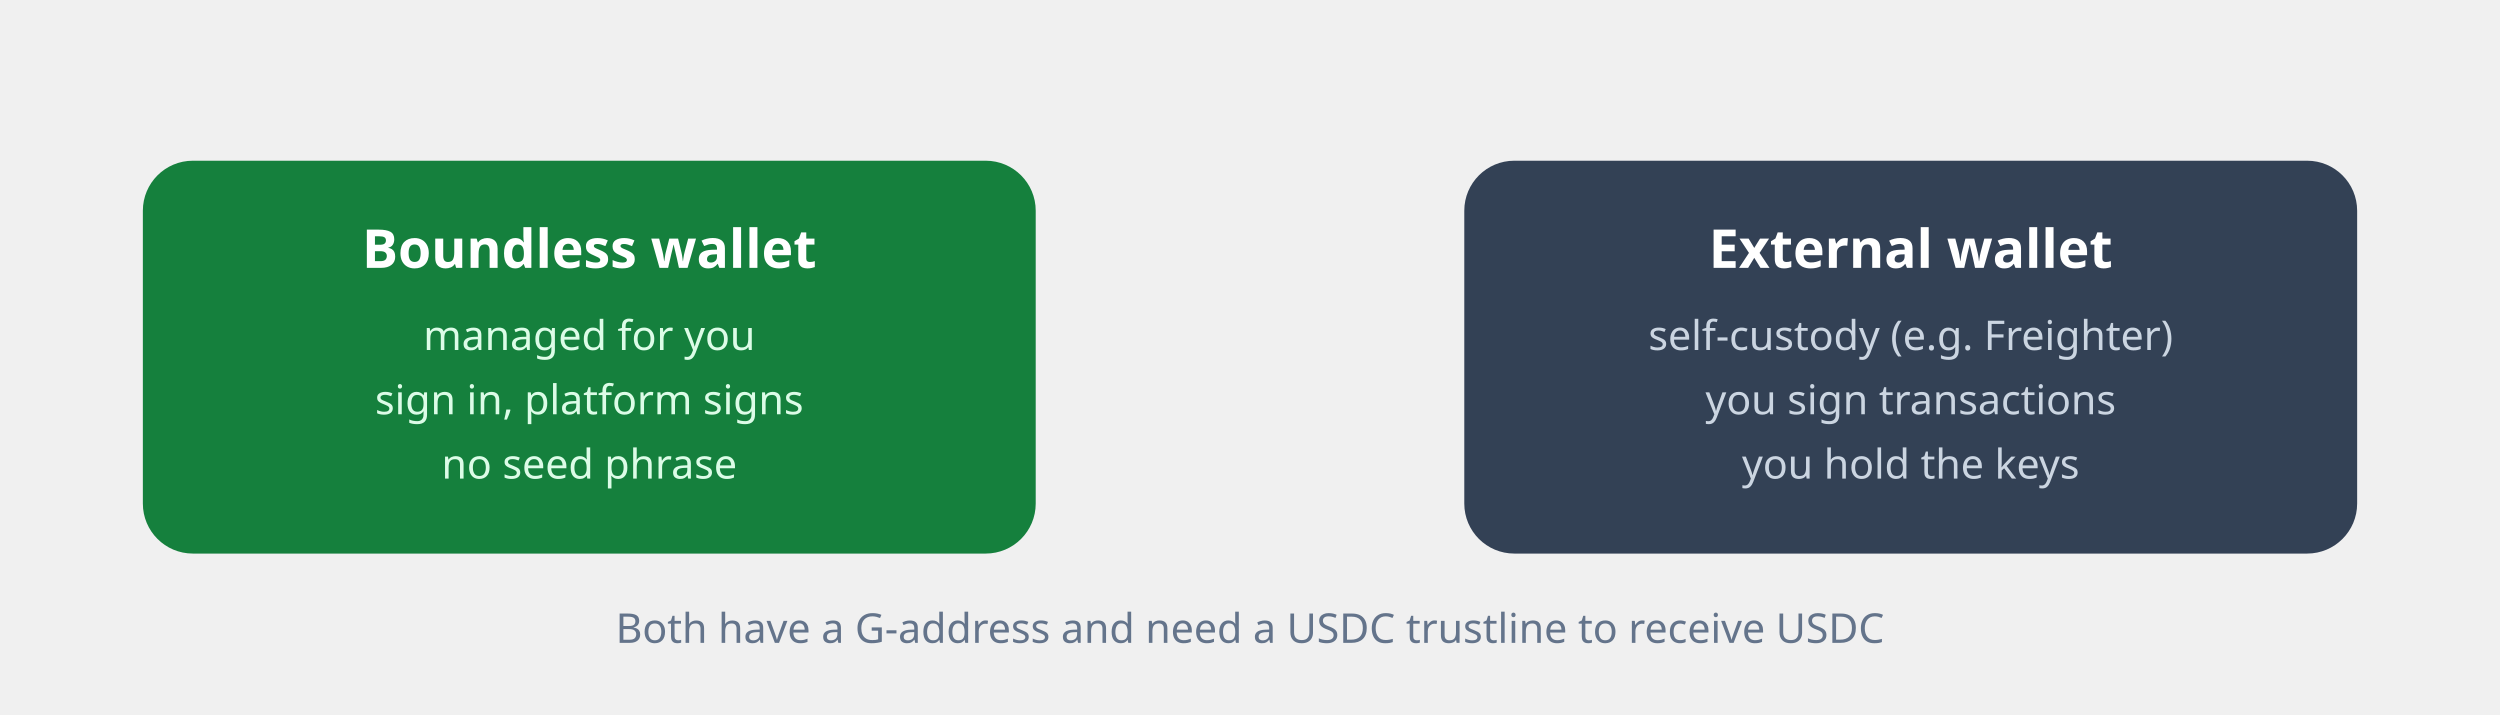
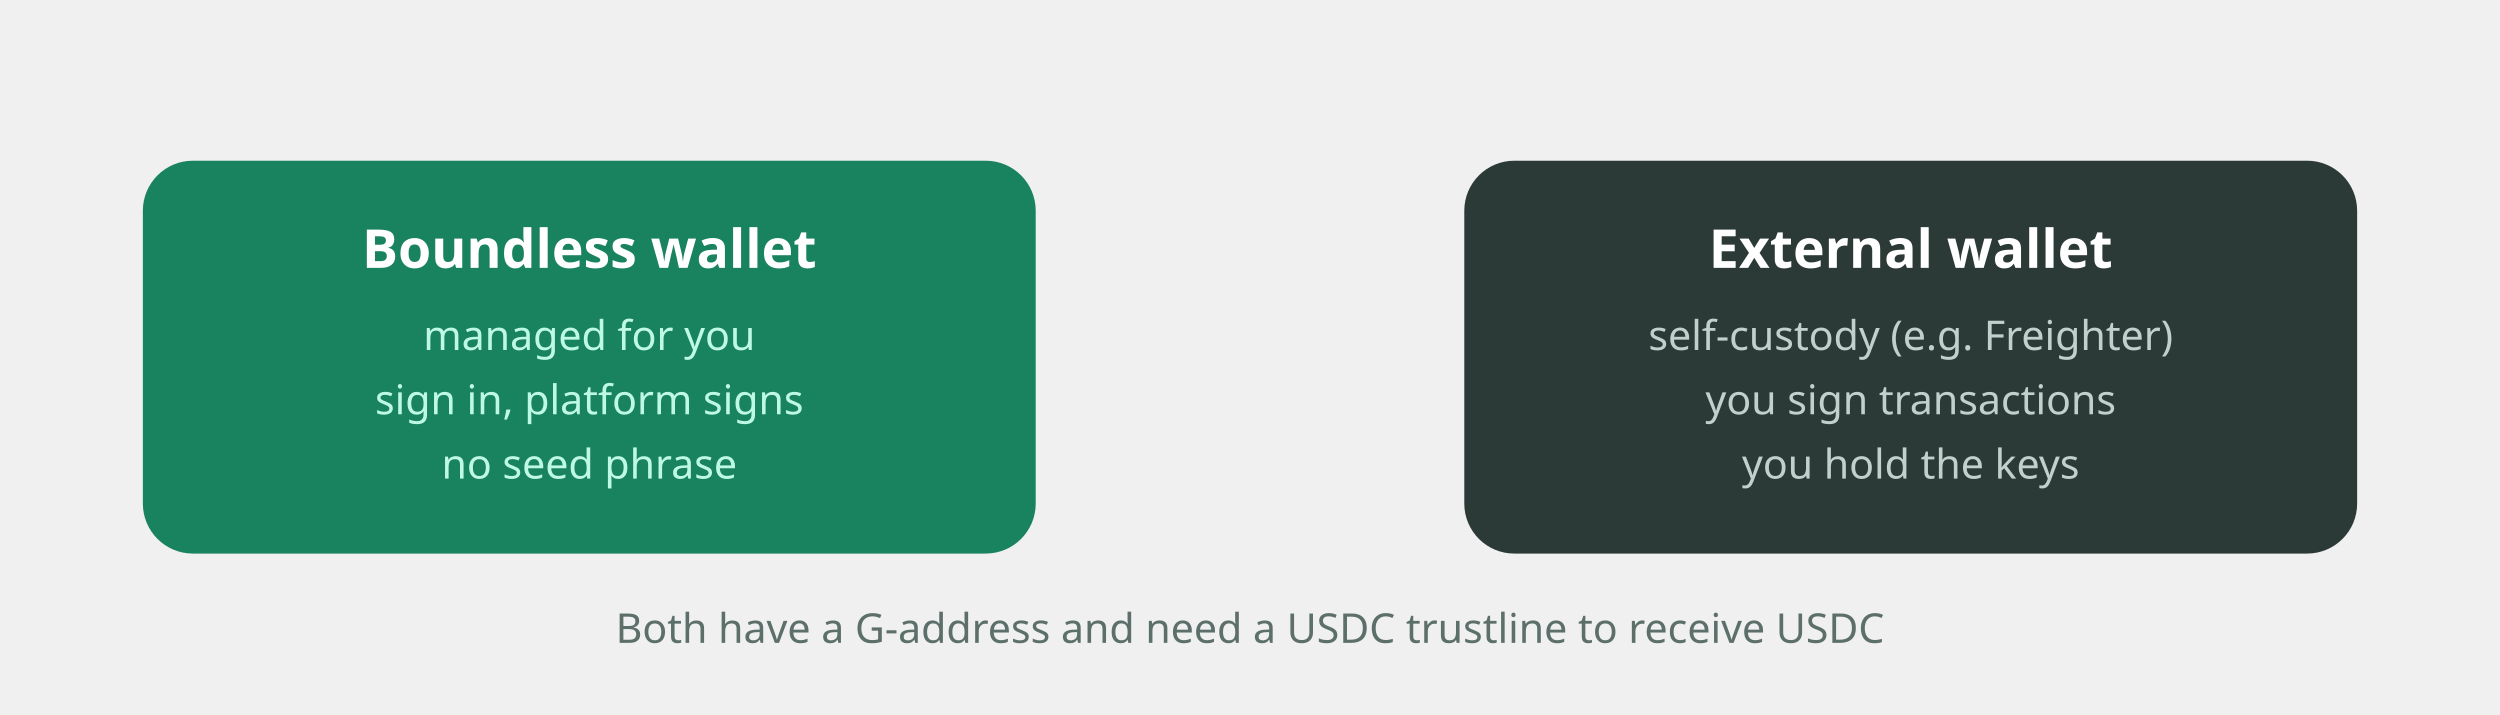
<svg xmlns="http://www.w3.org/2000/svg" viewBox="0 0 700 200" font-family="ui-sans-serif,system-ui,sans-serif" role="img" aria-label="Boundless wallet is managed for you; an external wallet is self-custody; both receive USDC via a trustline">
-   <rect x="40" y="45" width="250" height="110" rx="14" fill="#15803D" />
+   <rect x="40" y="45" width="250" height="110" rx="14" fill="#19825e" />
  <text x="165" y="75" fill="#fff" font-size="15" font-weight="700" text-anchor="middle">Boundless wallet</text>
-   <text x="165" y="98" fill="#dcfce7" font-size="11.5" text-anchor="middle">managed for you</text>
-   <text x="165" y="116" fill="#dcfce7" font-size="11.5" text-anchor="middle">sign in, platform signs</text>
-   <text x="165" y="134" fill="#dcfce7" font-size="11.5" text-anchor="middle">no seed phrase</text>
-   <rect x="410" y="45" width="250" height="110" rx="14" fill="#334155" />
+   <text x="165" y="98" fill="#bef9e5" font-size="11.5" text-anchor="middle">managed for you</text>
+   <text x="165" y="116" fill="#bef9e5" font-size="11.5" text-anchor="middle">sign in, platform signs</text>
+   <text x="165" y="134" fill="#bef9e5" font-size="11.5" text-anchor="middle">no seed phrase</text>
+   <rect x="410" y="45" width="250" height="110" rx="14" fill="#2c3a37" />
  <text x="535" y="75" fill="#fff" font-size="15" font-weight="700" text-anchor="middle">External wallet</text>
-   <text x="535" y="98" fill="#cbd5e1" font-size="11.5" text-anchor="middle">self-custody (e.g. Freighter)</text>
-   <text x="535" y="116" fill="#cbd5e1" font-size="11.5" text-anchor="middle">you sign transactions</text>
-   <text x="535" y="134" fill="#cbd5e1" font-size="11.5" text-anchor="middle">you hold the keys</text>
-   <text x="350" y="180" fill="#64748b" font-size="11.5" text-anchor="middle">Both have a G-address and need a USDC trustline to receive USDC</text>
+   <text x="535" y="98" fill="#c2d0cd" font-size="11.5" text-anchor="middle">self-custody (e.g. Freighter)</text>
+   <text x="535" y="116" fill="#c2d0cd" font-size="11.5" text-anchor="middle">you sign transactions</text>
+   <text x="535" y="134" fill="#c2d0cd" font-size="11.5" text-anchor="middle">you hold the keys</text>
+   <text x="350" y="180" fill="#5c6f6b" font-size="11.5" text-anchor="middle">Both have a G-address and need a USDC trustline to receive USDC</text>
</svg>
